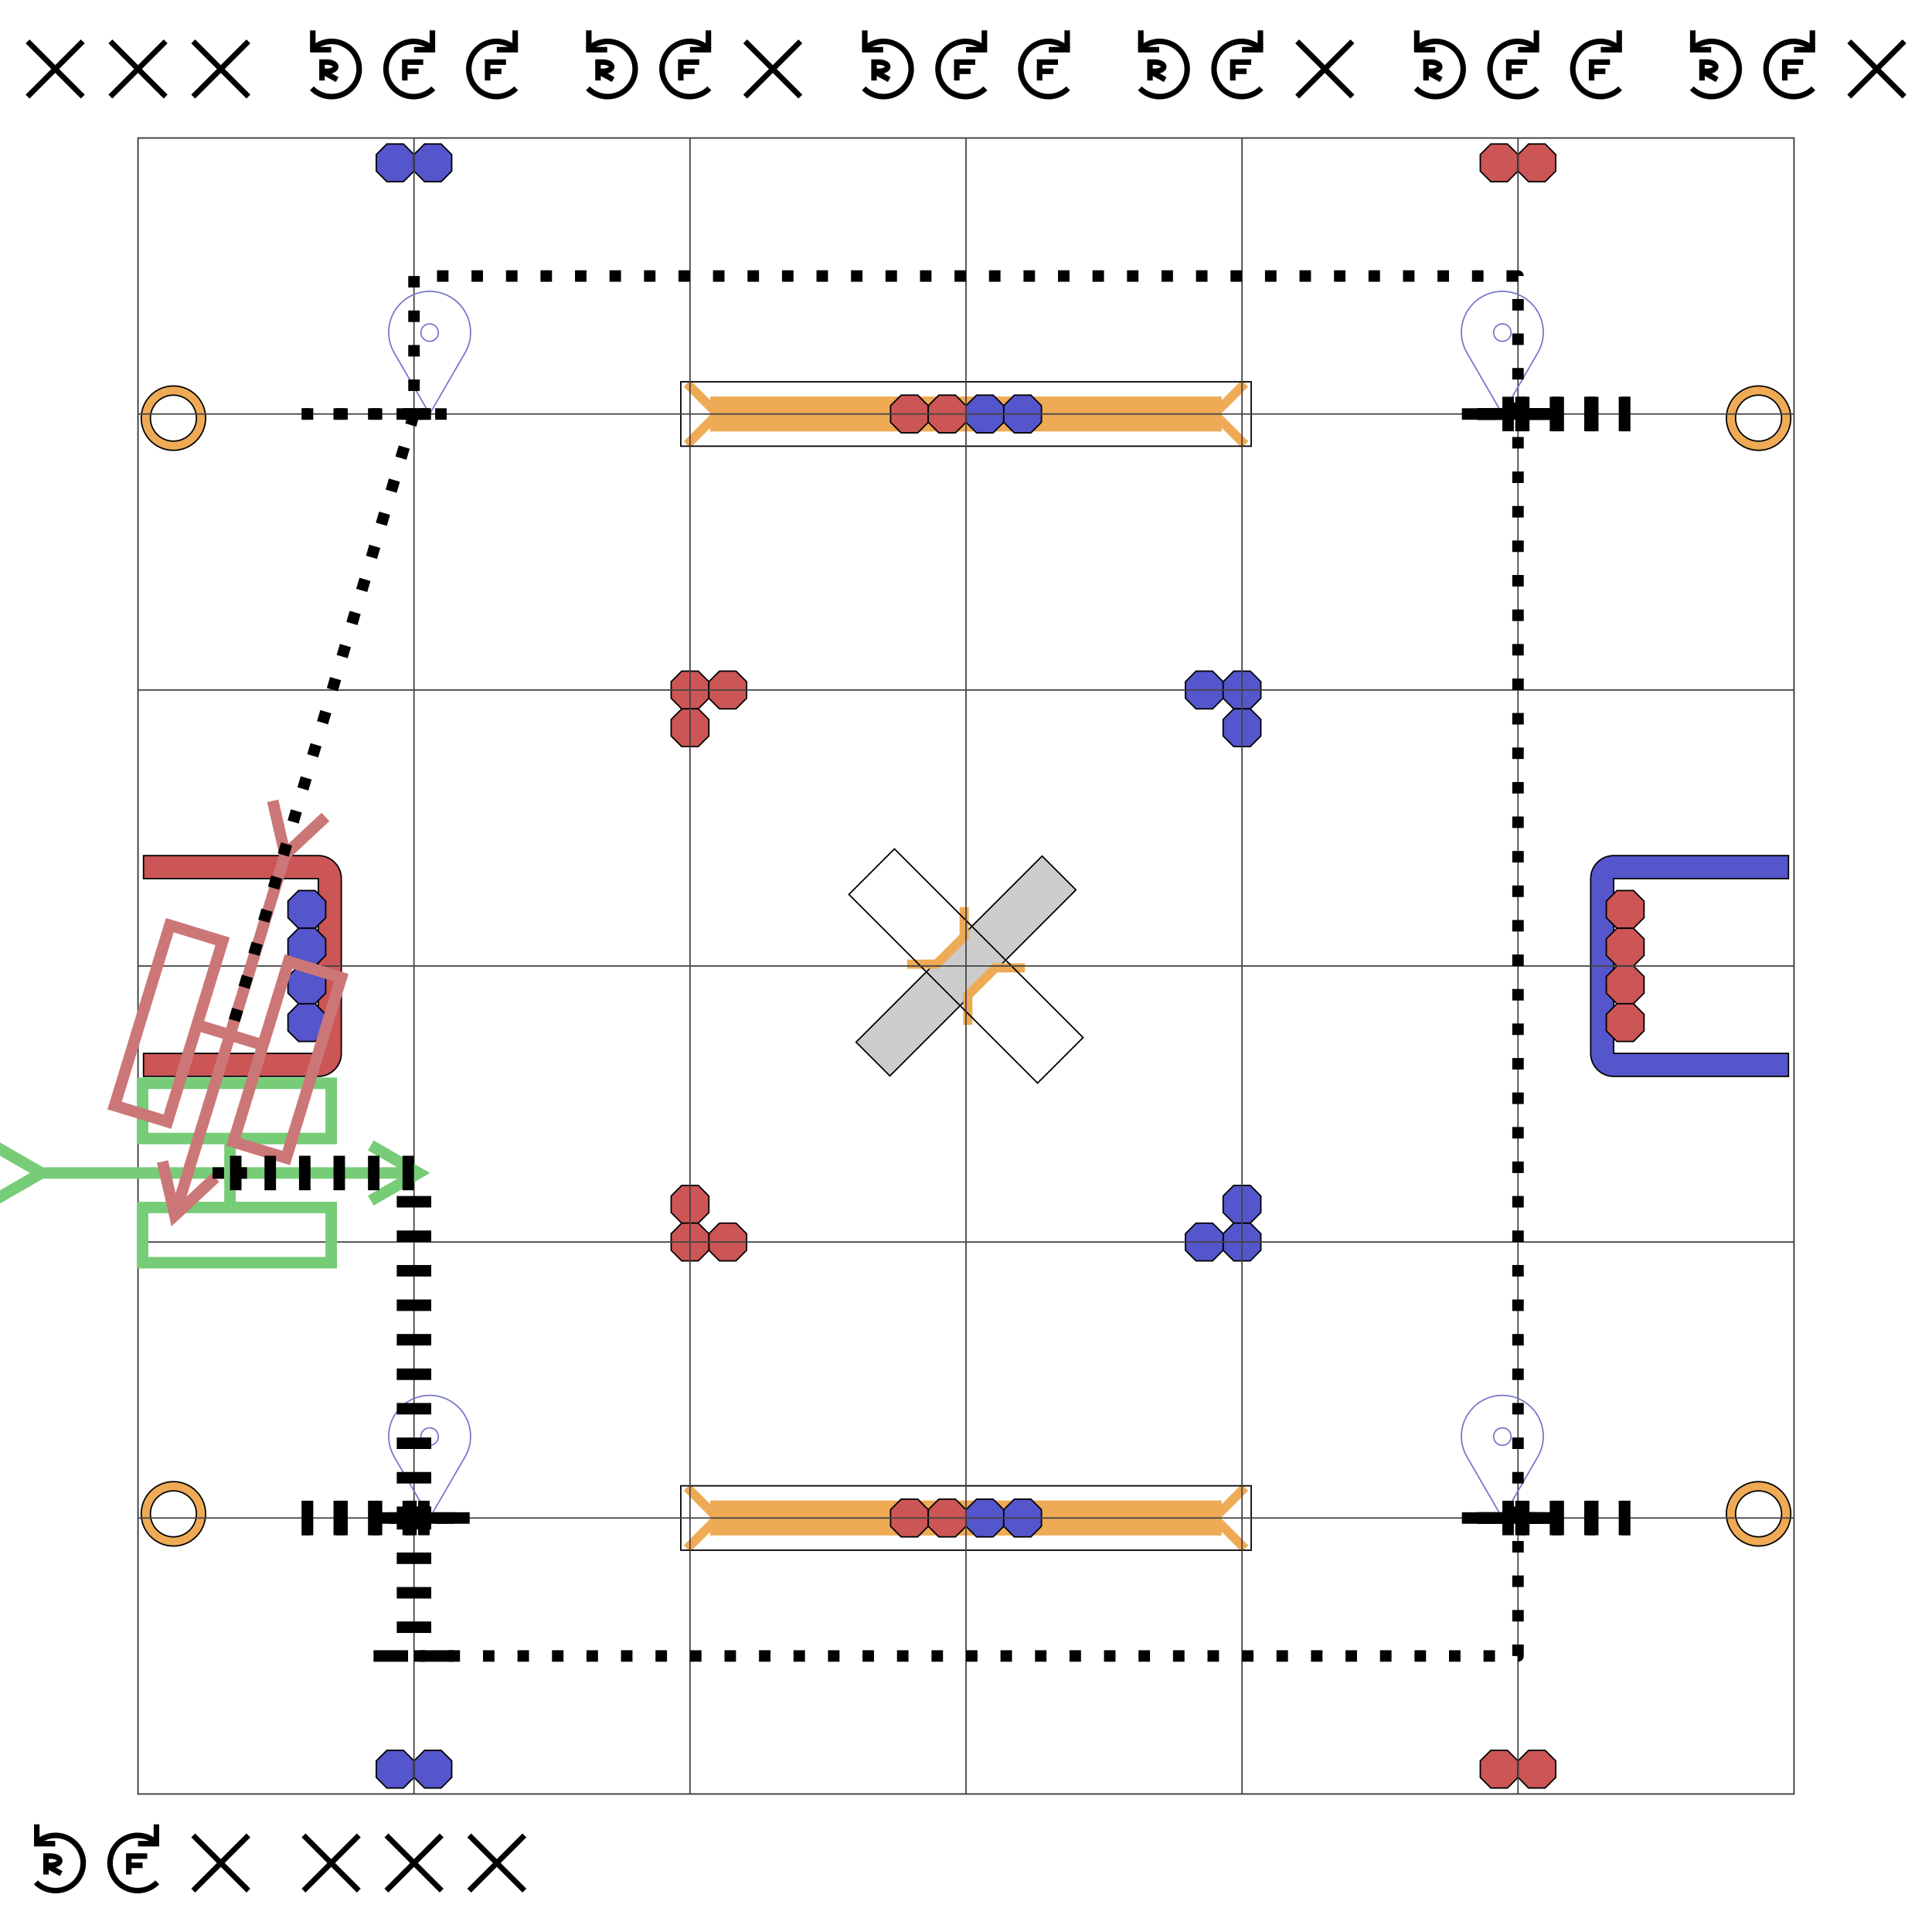
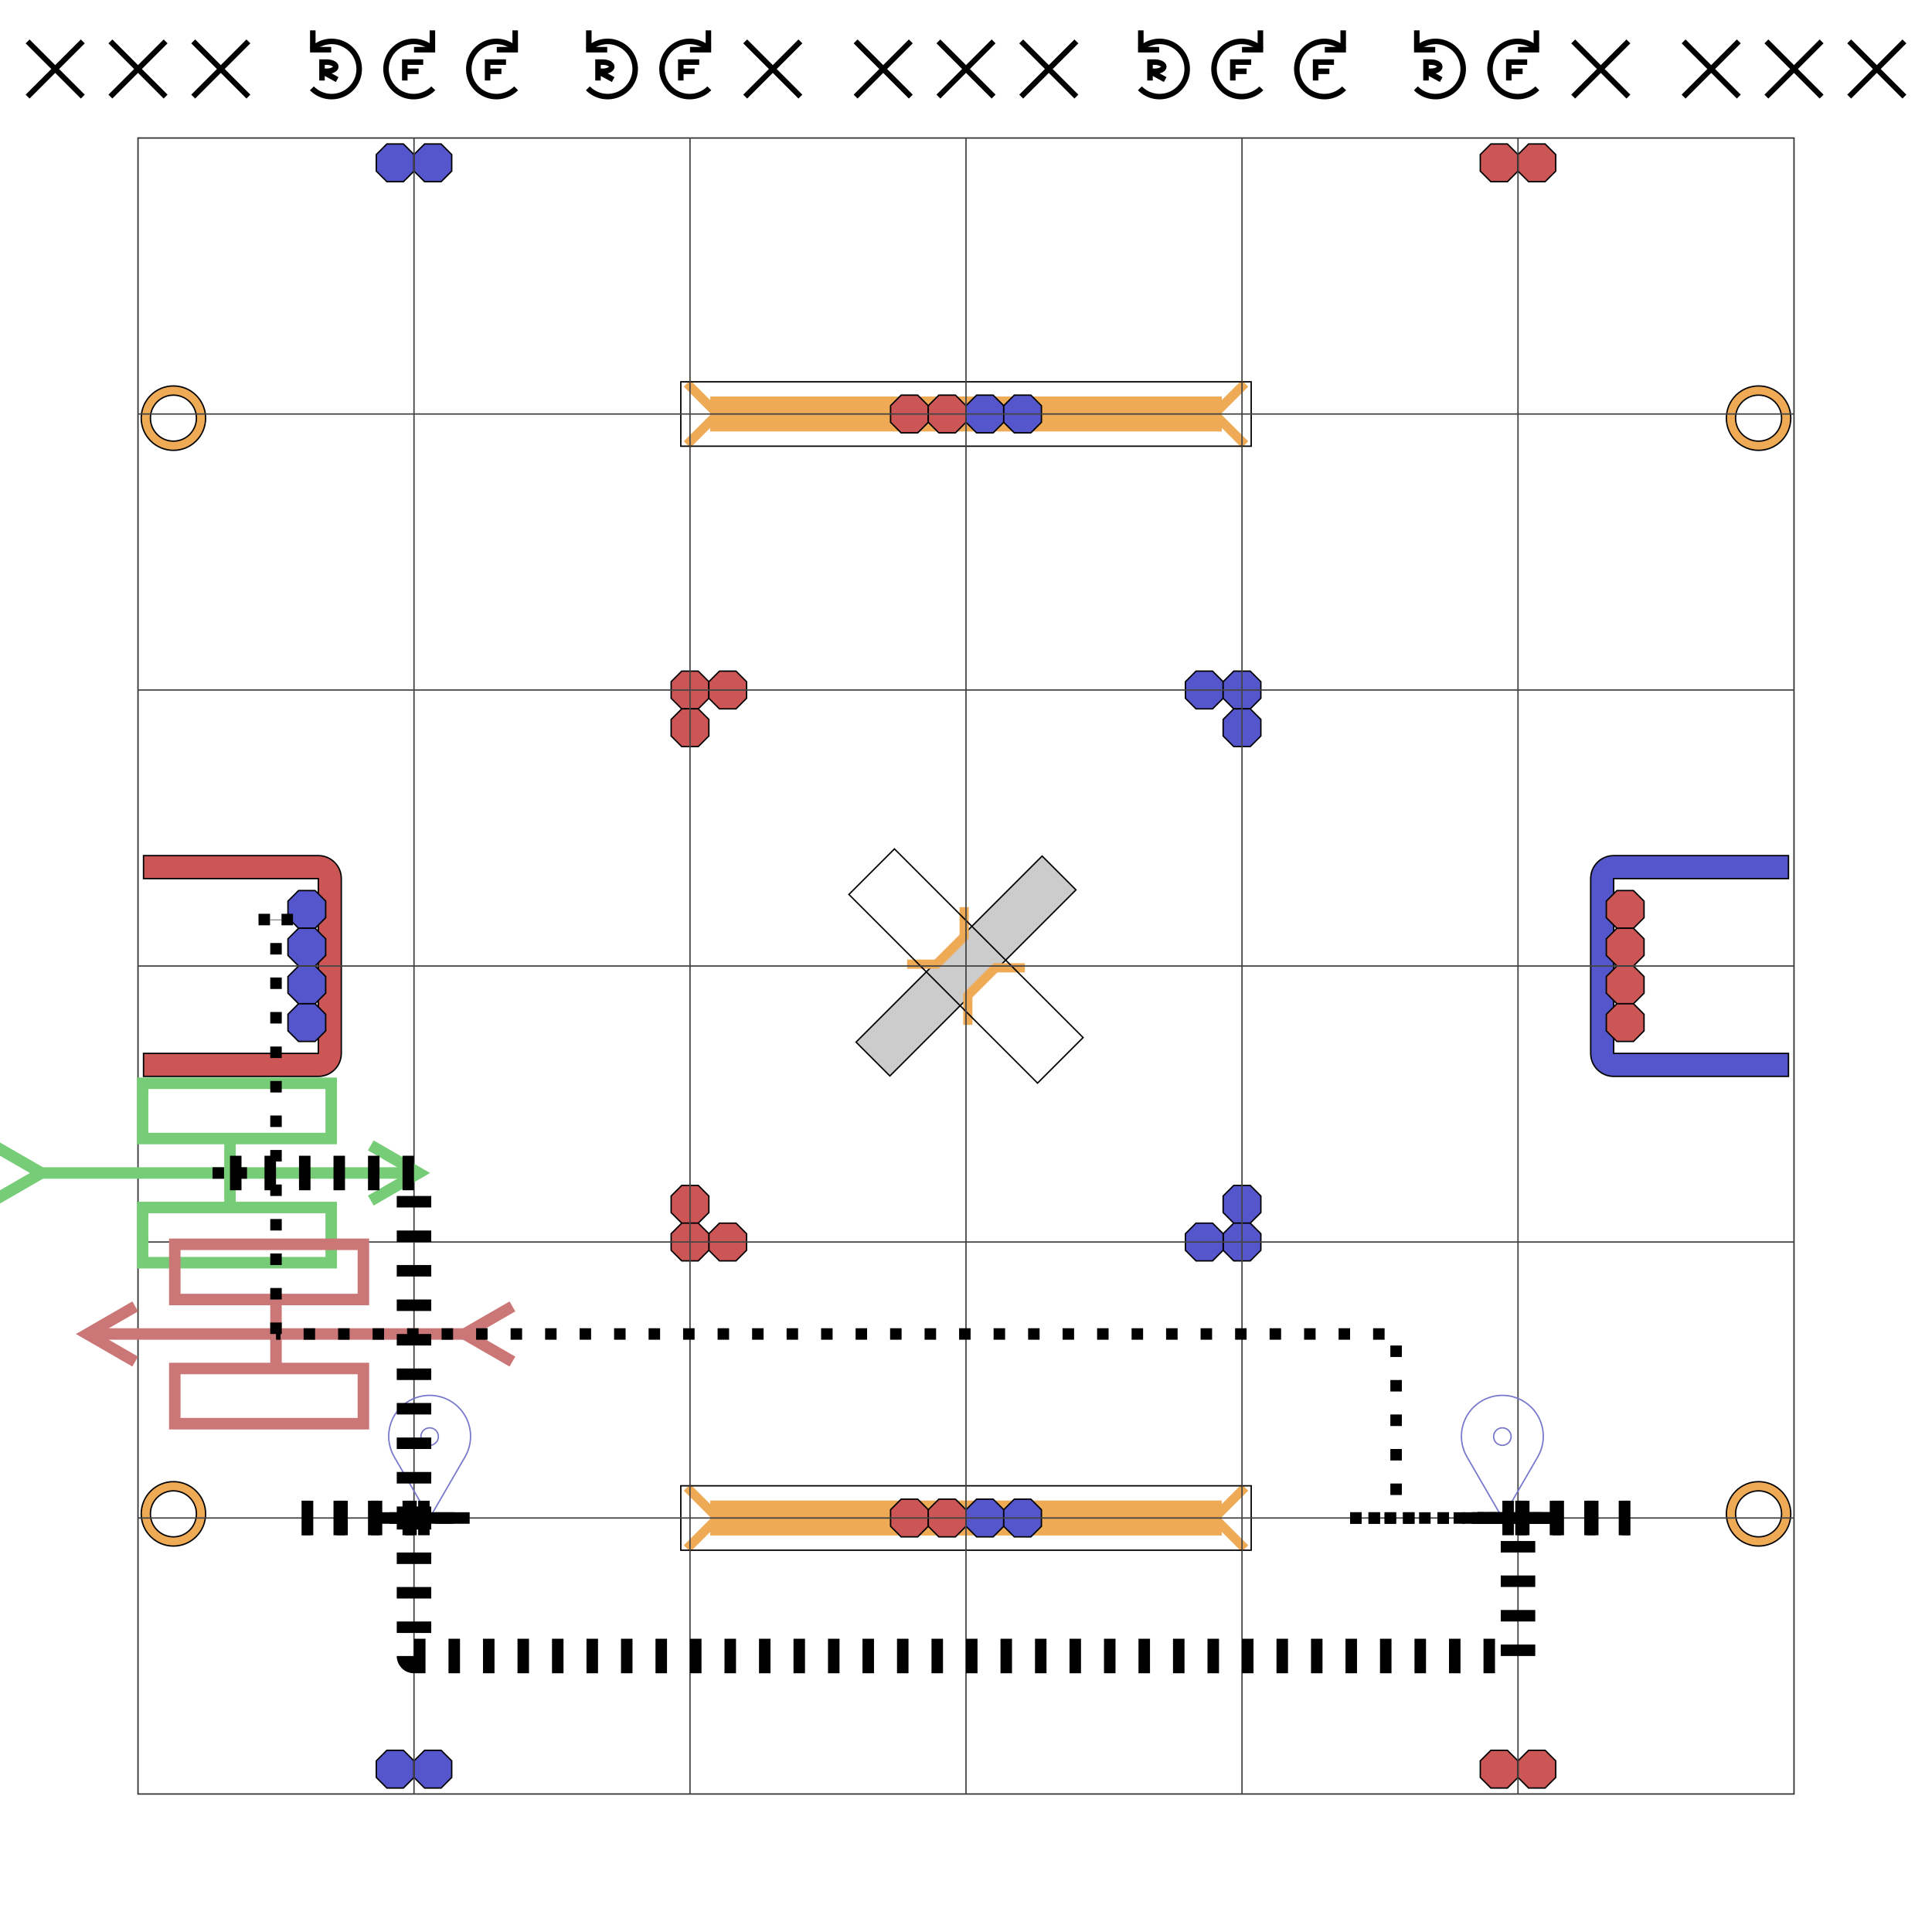
<svg xmlns="http://www.w3.org/2000/svg" version="1.1" width="600" height="600" viewBox="-2100 -2100 4200 4200">
  <g transform="scale(1, -1)">
    <rect x="-2100" y="-2100" width="4200" height="4200" fill="#ffffff" />
    <rect x="-1800" y="-1800" width="3600" height="3600" fill="none" stroke="#333333" stroke-width="3" />
    <path d="M -1788 240 l 380 0 a 50 50 0 0 0 50 -50 l 0 -380 a 50 50 0 0 0 -50 -50 l -380 0  l 0 50 l 380 0 l 0 380 l -380 0 z" fill="#cc5555" stroke="#000000" stroke-width="3" />
    <path d="M 1788 240 l -380 0 a 50 50 0 0 1 -50 -50 l 0 -380 a 50 50 0 0 1 50 -50 l 380 0  l 0 50 l -380 0 l 0 380 l 380 0 z" fill="#5555cc" stroke="#000000" stroke-width="3" />
    <rect x="-550" y="1200" width="20" height="94" transform="rotate(45, -540, 1200)" fill="#eeaa55" />
    <rect x="-550" y="1200" width="20" height="94" transform="rotate(135, -540, 1200)" fill="#eeaa55" />
    <rect x="530" y="1200" width="20" height="94" transform="rotate(-45, 540, 1200)" fill="#eeaa55" />
    <rect x="530" y="1200" width="20" height="94" transform="rotate(-135, 540, 1200)" fill="#eeaa55" />
    <rect x="-550" y="-1200" width="20" height="94" transform="rotate(45, -540, -1200)" fill="#eeaa55" />
    <rect x="-550" y="-1200" width="20" height="94" transform="rotate(135, -540, -1200)" fill="#eeaa55" />
    <rect x="530" y="-1200" width="20" height="94" transform="rotate(-45, 540, -1200)" fill="#eeaa55" />
    <rect x="530" y="-1200" width="20" height="94" transform="rotate(-135, 540, -1200)" fill="#eeaa55" />
    <rect x="-556" y="1162" width="1112" height="76" fill="#eeaa55" />
    <rect x="-620" y="1130" width="1240" height="140" fill="none" stroke="#000000" stroke-width="3" />
    <rect x="-556" y="-1238" width="1112" height="76" fill="#eeaa55" />
    <rect x="-620" y="-1270" width="1240" height="140" fill="none" stroke="#000000" stroke-width="3" />
    <rect x="-286" y="-52" width="572" height="104" transform="rotate(45)" fill="#cccccc" stroke="#000000" stroke-width="3" />
    <polyline points="-128,4 -64,4 -4,64 -4,128" fill="none" stroke="#eeaa55" stroke-width="20" />
    <polyline points="128,-4 64,-4 4,-64 4,-128" fill="none" stroke="#eeaa55" stroke-width="20" />
    <rect x="-290" y="-70" width="580" height="140" transform="rotate(-45)" fill="none" stroke="#000000" stroke-width="3" />
    <path d="M 1118,1728 l 0 36 l 23 23 l 36 0 l 23 -23 l  0 -36 l -23 -23 l -36 0 l -23 23 z" fill="#cc5555" stroke="#000000" stroke-width="3" fill-rule="evenodd" />
    <path d="M 1200,1728 l 0 36 l 23 23 l 36 0 l 23 -23 l  0 -36 l -23 -23 l -36 0 l -23 23 z" fill="#cc5555" stroke="#000000" stroke-width="3" fill-rule="evenodd" />
    <path d="M -164,1182 l 0 36 l 23 23 l 36 0 l 23 -23 l  0 -36 l -23 -23 l -36 0 l -23 23 z" fill="#cc5555" stroke="#000000" stroke-width="3" fill-rule="evenodd" />
    <path d="M -82,1182 l 0 36 l 23 23 l 36 0 l 23 -23 l  0 -36 l -23 -23 l -36 0 l -23 23 z" fill="#cc5555" stroke="#000000" stroke-width="3" fill-rule="evenodd" />
    <path d="M -641,582 l 0 36 l 23 23 l 36 0 l 23 -23 l  0 -36 l -23 -23 l -36 0 l -23 23 z" fill="#cc5555" stroke="#000000" stroke-width="3" fill-rule="evenodd" />
    <path d="M -559,582 l 0 36 l 23 23 l 36 0 l 23 -23 l  0 -36 l -23 -23 l -36 0 l -23 23 z" fill="#cc5555" stroke="#000000" stroke-width="3" fill-rule="evenodd" />
    <path d="M -641,500 l 0 36 l 23 23 l 36 0 l 23 -23 l  0 -36 l -23 -23 l -36 0 l -23 23 z" fill="#cc5555" stroke="#000000" stroke-width="3" fill-rule="evenodd" />
    <path d="M 1392,105 l 0 36 l 23 23 l 36 0 l 23 -23 l  0 -36 l -23 -23 l -36 0 l -23 23 z" fill="#cc5555" stroke="#000000" stroke-width="3" fill-rule="evenodd" />
    <path d="M 1392,23 l 0 36 l 23 23 l 36 0 l 23 -23 l  0 -36 l -23 -23 l -36 0 l -23 23 z" fill="#cc5555" stroke="#000000" stroke-width="3" fill-rule="evenodd" />
    <path d="M 1392,-59 l 0 36 l 23 23 l 36 0 l 23 -23 l  0 -36 l -23 -23 l -36 0 l -23 23 z" fill="#cc5555" stroke="#000000" stroke-width="3" fill-rule="evenodd" />
    <path d="M 1392,-141 l 0 36 l 23 23 l 36 0 l 23 -23 l  0 -36 l -23 -23 l -36 0 l -23 23 z" fill="#cc5555" stroke="#000000" stroke-width="3" fill-rule="evenodd" />
    <path d="M -641,-536 l 0 36 l 23 23 l 36 0 l 23 -23 l  0 -36 l -23 -23 l -36 0 l -23 23 z" fill="#cc5555" stroke="#000000" stroke-width="3" fill-rule="evenodd" />
    <path d="M -559,-618 l 0 36 l 23 23 l 36 0 l 23 -23 l  0 -36 l -23 -23 l -36 0 l -23 23 z" fill="#cc5555" stroke="#000000" stroke-width="3" fill-rule="evenodd" />
    <path d="M -641,-618 l 0 36 l 23 23 l 36 0 l 23 -23 l  0 -36 l -23 -23 l -36 0 l -23 23 z" fill="#cc5555" stroke="#000000" stroke-width="3" fill-rule="evenodd" />
    <path d="M -164,-1218 l 0 36 l 23 23 l 36 0 l 23 -23 l  0 -36 l -23 -23 l -36 0 l -23 23 z" fill="#cc5555" stroke="#000000" stroke-width="3" fill-rule="evenodd" />
    <path d="M -82,-1218 l 0 36 l 23 23 l 36 0 l 23 -23 l  0 -36 l -23 -23 l -36 0 l -23 23 z" fill="#cc5555" stroke="#000000" stroke-width="3" fill-rule="evenodd" />
    <path d="M 1118,-1764 l 0 36 l 23 23 l 36 0 l 23 -23 l  0 -36 l -23 -23 l -36 0 l -23 23 z" fill="#cc5555" stroke="#000000" stroke-width="3" fill-rule="evenodd" />
    <path d="M 1200,-1764 l 0 36 l 23 23 l 36 0 l 23 -23 l  0 -36 l -23 -23 l -36 0 l -23 23 z" fill="#cc5555" stroke="#000000" stroke-width="3" fill-rule="evenodd" />
    <path d="M -1282,1728 l 0 36 l 23 23 l 36 0 l 23 -23 l  0 -36 l -23 -23 l -36 0 l -23 23 z" fill="#5555cc" stroke="#000000" stroke-width="3" fill-rule="evenodd" />
    <path d="M -1200,1728 l 0 36 l 23 23 l 36 0 l 23 -23 l  0 -36 l -23 -23 l -36 0 l -23 23 z" fill="#5555cc" stroke="#000000" stroke-width="3" fill-rule="evenodd" />
    <path d="M 0,1182 l 0 36 l 23 23 l 36 0 l 23 -23 l  0 -36 l -23 -23 l -36 0 l -23 23 z" fill="#5555cc" stroke="#000000" stroke-width="3" fill-rule="evenodd" />
    <path d="M 82,1182 l 0 36 l 23 23 l 36 0 l 23 -23 l  0 -36 l -23 -23 l -36 0 l -23 23 z" fill="#5555cc" stroke="#000000" stroke-width="3" fill-rule="evenodd" />
    <path d="M 477,582 l 0 36 l 23 23 l 36 0 l 23 -23 l  0 -36 l -23 -23 l -36 0 l -23 23 z" fill="#5555cc" stroke="#000000" stroke-width="3" fill-rule="evenodd" />
    <path d="M 559,582 l 0 36 l 23 23 l 36 0 l 23 -23 l  0 -36 l -23 -23 l -36 0 l -23 23 z" fill="#5555cc" stroke="#000000" stroke-width="3" fill-rule="evenodd" />
    <path d="M 559,500 l 0 36 l 23 23 l 36 0 l 23 -23 l  0 -36 l -23 -23 l -36 0 l -23 23 z" fill="#5555cc" stroke="#000000" stroke-width="3" fill-rule="evenodd" />
    <path d="M -1474,105 l 0 36 l 23 23 l 36 0 l 23 -23 l  0 -36 l -23 -23 l -36 0 l -23 23 z" fill="#5555cc" stroke="#000000" stroke-width="3" fill-rule="evenodd" />
    <path d="M -1474,23 l 0 36 l 23 23 l 36 0 l 23 -23 l  0 -36 l -23 -23 l -36 0 l -23 23 z" fill="#5555cc" stroke="#000000" stroke-width="3" fill-rule="evenodd" />
    <path d="M -1474,-59 l 0 36 l 23 23 l 36 0 l 23 -23 l  0 -36 l -23 -23 l -36 0 l -23 23 z" fill="#5555cc" stroke="#000000" stroke-width="3" fill-rule="evenodd" />
    <path d="M -1474,-141 l 0 36 l 23 23 l 36 0 l 23 -23 l  0 -36 l -23 -23 l -36 0 l -23 23 z" fill="#5555cc" stroke="#000000" stroke-width="3" fill-rule="evenodd" />
    <path d="M 559,-536 l 0 36 l 23 23 l 36 0 l 23 -23 l  0 -36 l -23 -23 l -36 0 l -23 23 z" fill="#5555cc" stroke="#000000" stroke-width="3" fill-rule="evenodd" />
    <path d="M 559,-618 l 0 36 l 23 23 l 36 0 l 23 -23 l  0 -36 l -23 -23 l -36 0 l -23 23 z" fill="#5555cc" stroke="#000000" stroke-width="3" fill-rule="evenodd" />
    <path d="M 477,-618 l 0 36 l 23 23 l 36 0 l 23 -23 l  0 -36 l -23 -23 l -36 0 l -23 23 z" fill="#5555cc" stroke="#000000" stroke-width="3" fill-rule="evenodd" />
    <path d="M 0,-1218 l 0 36 l 23 23 l 36 0 l 23 -23 l  0 -36 l -23 -23 l -36 0 l -23 23 z" fill="#5555cc" stroke="#000000" stroke-width="3" fill-rule="evenodd" />
    <path d="M 82,-1218 l 0 36 l 23 23 l 36 0 l 23 -23 l  0 -36 l -23 -23 l -36 0 l -23 23 z" fill="#5555cc" stroke="#000000" stroke-width="3" fill-rule="evenodd" />
    <path d="M -1282,-1764 l 0 36 l 23 23 l 36 0 l 23 -23 l  0 -36 l -23 -23 l -36 0 l -23 23 z" fill="#5555cc" stroke="#000000" stroke-width="3" fill-rule="evenodd" />
    <path d="M -1200,-1764 l 0 36 l 23 23 l 36 0 l 23 -23 l  0 -36 l -23 -23 l -36 0 l -23 23 z" fill="#5555cc" stroke="#000000" stroke-width="3" fill-rule="evenodd" />
    <path d="M -1793,1191 a 70 70 0 0 0 140 0 a 70 70 0 0 0 -140 0 z m 20 0 a 50 50 0 0 0 100 0 a 50 50 0 0 0 -100 0 z" fill="#eeaa55" stroke="#000000" stroke-width="3" fill-rule="evenodd" />
    <path d="M 1653,1191 a 70 70 0 0 0 140 0 a 70 70 0 0 0 -140 0 z m 20 0 a 50 50 0 0 0 100 0 a 50 50 0 0 0 -100 0 z" fill="#eeaa55" stroke="#000000" stroke-width="3" fill-rule="evenodd" />
    <path d="M -1793,-1191 a 70 70 0 0 0 140 0 a 70 70 0 0 0 -140 0 z m 20 0 a 50 50 0 0 0 100 0 a 50 50 0 0 0 -100 0 z" fill="#eeaa55" stroke="#000000" stroke-width="3" fill-rule="evenodd" />
    <path d="M 1653,-1191 a 70 70 0 0 0 140 0 a 70 70 0 0 0 -140 0 z m 20 0 a 50 50 0 0 0 100 0 a 50 50 0 0 0 -100 0 z" fill="#eeaa55" stroke="#000000" stroke-width="3" fill-rule="evenodd" />
    <line x1="-1800" y1="-1200" x2="1800" y2="-1200" stroke="#444444" stroke-width="3" />
    <line x1="-1800" y1="-600" x2="1800" y2="-600" stroke="#444444" stroke-width="3" />
    <line x1="-1800" y1="0" x2="1800" y2="0" stroke="#444444" stroke-width="3" />
    <line x1="-1800" y1="600" x2="1800" y2="600" stroke="#444444" stroke-width="3" />
    <line x1="-1800" y1="1200" x2="1800" y2="1200" stroke="#444444" stroke-width="3" />
    <line x1="-1200" y1="-1800" x2="-1200" y2="1800" stroke="#444444" stroke-width="3" />
    <line x1="-600" y1="-1800" x2="-600" y2="1800" stroke="#444444" stroke-width="3" />
    <line x1="0" y1="-1800" x2="0" y2="1800" stroke="#444444" stroke-width="3" />
    <line x1="600" y1="-1800" x2="600" y2="1800" stroke="#444444" stroke-width="3" />
    <line x1="1200" y1="-1800" x2="1200" y2="1800" stroke="#444444" stroke-width="3" />
    <g transform="translate(-1600.0 -450.0)  rotate(-90)">
      <rect x="-195" y="-190" width="120" height="410" fill="none" stroke="#77cc77" stroke-width="25" />
      <rect x="75" y="-190" width="120" height="410" fill="none" stroke="#77cc77" stroke-width="25" />
      <line x1="-75" y1="0" x2="75" y2="0" stroke="#77cc77" stroke-width="25" />
      <line x1="0" y1="-410" x2="0" y2="410" stroke="#77cc77" stroke-width="25" />
      <polyline points="-60,306 0,410 60,306" fill="none" stroke="#77cc77" stroke-width="25" />
      <polyline points="-60,-514 0,-410 60,-514" fill="none" stroke="#77cc77" stroke-width="25" />
    </g>
-     <g transform="translate(-1600 -150)  rotate(-197)">
+     <g transform="translate(-1500 -800)  rotate(-270)">
      <rect x="-195" y="-190" width="120" height="410" fill="none" stroke="#cc7777" stroke-width="25" />
      <rect x="75" y="-190" width="120" height="410" fill="none" stroke="#cc7777" stroke-width="25" />
      <line x1="-75" y1="0" x2="75" y2="0" stroke="#cc7777" stroke-width="25" />
      <line x1="0" y1="-410" x2="0" y2="410" stroke="#cc7777" stroke-width="25" />
      <polyline points="-60,306 0,410 60,306" fill="none" stroke="#cc7777" stroke-width="25" />
      <polyline points="-60,-514 0,-410 60,-514" fill="none" stroke="#cc7777" stroke-width="25" />
    </g>
    <path d="M -1166,-1200 l -77 133 a 89 89 0 1 0 154 0 z m -19 177 a 19 19 0 0 0 38 0 a 19 19 0 0 0 -38 0 z" fill="none" stroke="#7777cc" stroke-width="3" fill-rule="evenodd" />
    <path d="M 1166,-1200 l -77 133 a 89 89 0 1 0 154 0 z m -19 177 a 19 19 0 0 0 38 0 a 19 19 0 0 0 -38 0 z" fill="none" stroke="#7777cc" stroke-width="3" fill-rule="evenodd" />
-     <path d="M 1166,1200 l -77 133 a 89 89 0 1 0 154 0 z m -19 177 a 19 19 0 0 0 38 0 a 19 19 0 0 0 -38 0 z" fill="none" stroke="#7777cc" stroke-width="3" fill-rule="evenodd" />
-     <path d="M -1166,1200 l -77 133 a 89 89 0 1 0 154 0 z m -19 177 a 19 19 0 0 0 38 0 a 19 19 0 0 0 -38 0 z" fill="none" stroke="#7777cc" stroke-width="3" fill-rule="evenodd" />
    <line x1="-1638.0" y1="-450.0" x2="-1563.0" y2="-450.0" stroke="#000000" stroke-width="25" stroke-dasharray="25,25">
      <animateTransform attributeName="transform" type="rotate" to="360 -1600.0 -450.0" dur="2000ms" repeatCount="indefinite" from="0 -1600.0 -450.0" />
    </line>
    <polyline points="-1600.0,-450.0 -1200,-450 -1200,-1200" fill="none" stroke="#000000" stroke-width="75" stroke-dasharray="25,50" stroke-linejoin="round" stroke-dashoffset="0">
      <animate attributeName="stroke-dashoffset" values="75;0" dur="1000ms" repeatCount="indefinite" />
    </polyline>
    <line x1="-1288" y1="-1200" x2="-1113" y2="-1200" stroke="#000000" stroke-width="25" stroke-dasharray="75,25">
      <animateTransform attributeName="transform" type="rotate" to="360 -1200 -1200" dur="2000ms" repeatCount="indefinite" from="0 -1200 -1200" />
    </line>
    <polyline points="-1200,-1200 -1444.0,-1200.0" fill="none" stroke="#000000" stroke-width="75" stroke-dasharray="25,50" stroke-linejoin="round" stroke-dashoffset="0">
      <animate attributeName="stroke-dashoffset" values="75;0" dur="1000ms" repeatCount="indefinite" />
    </polyline>
    <polyline points="-1444.0,-1200.0 -1166,-1200" fill="none" stroke="#000000" stroke-width="75" stroke-dasharray="25,50" stroke-linejoin="round" stroke-dashoffset="0">
      <animate attributeName="stroke-dashoffset" values="75;0" dur="1000ms" repeatCount="indefinite" />
    </polyline>
    <line x1="-1254" y1="-1200" x2="-1079" y2="-1200" stroke="#000000" stroke-width="25" stroke-dasharray="75,25">
      <animateTransform attributeName="transform" type="rotate" to="360 -1166 -1200" dur="2000ms" repeatCount="indefinite" from="0 -1166 -1200" />
    </line>
    <polyline points="-1166,-1200 -1200,-1200" fill="none" stroke="#000000" stroke-width="75" stroke-dasharray="25,50" stroke-linejoin="round" stroke-dashoffset="0">
      <animate attributeName="stroke-dashoffset" values="75;0" dur="1000ms" repeatCount="indefinite" />
    </polyline>
-     <polyline points="-1200,-1200 -1200,-1500" fill="none" stroke="#000000" stroke-width="75" stroke-dasharray="25,50" stroke-linejoin="round" stroke-dashoffset="0">
-       <animate attributeName="stroke-dashoffset" values="75;0" dur="1000ms" repeatCount="indefinite" />
-     </polyline>
-     <line x1="-1288" y1="-1500" x2="-1113" y2="-1500" stroke="#000000" stroke-width="25" stroke-dasharray="75,25">
-       <animateTransform attributeName="transform" type="rotate" to="360 -1200 -1500" dur="2000ms" repeatCount="indefinite" from="0 -1200 -1500" />
-     </line>
-     <polyline points="-1200,-1500 1200,-1500 1200,-1200" fill="none" stroke="#000000" stroke-width="25" stroke-dasharray="25,50" stroke-linejoin="round" stroke-dashoffset="0">
+     <polyline points="-1200,-1200 -1200,-1500 1200,-1500 1200,-1200" fill="none" stroke="#000000" stroke-width="75" stroke-dasharray="25,50" stroke-linejoin="round" stroke-dashoffset="0">
+       <animate attributeName="stroke-dashoffset" values="75;0" dur="1000ms" repeatCount="indefinite" />
+     </polyline>
+     <line x1="1112" y1="-1200" x2="1287" y2="-1200" stroke="#000000" stroke-width="25" stroke-dasharray="75,25">
+       <animateTransform attributeName="transform" type="rotate" to="360 1200 -1200" dur="2000ms" repeatCount="indefinite" from="0 1200 -1200" />
+     </line>
+     <polyline points="1200,-1200 835,-1200" fill="none" stroke="#000000" stroke-width="25" stroke-dasharray="25,50" stroke-linejoin="round" stroke-dashoffset="0">
+       <animate attributeName="stroke-dashoffset" values="75;0" dur="1000ms" repeatCount="indefinite" />
+     </polyline>
+     <polyline points="835,-1200 1200,-1200" fill="none" stroke="#000000" stroke-width="25" stroke-dasharray="25,50" stroke-linejoin="round" stroke-dashoffset="0">
      <animate attributeName="stroke-dashoffset" values="75;0" dur="1000ms" repeatCount="indefinite" />
    </polyline>
    <line x1="1112" y1="-1200" x2="1287" y2="-1200" stroke="#000000" stroke-width="25" stroke-dasharray="75,25">
      <animateTransform attributeName="transform" type="rotate" to="360 1200 -1200" dur="2000ms" repeatCount="indefinite" from="0 1200 -1200" />
    </line>
    <polyline points="1200,-1200 1444.0,-1200.0" fill="none" stroke="#000000" stroke-width="75" stroke-dasharray="25,50" stroke-linejoin="round" stroke-dashoffset="0">
      <animate attributeName="stroke-dashoffset" values="75;0" dur="1000ms" repeatCount="indefinite" />
    </polyline>
    <polyline points="1444.0,-1200.0 1166,-1200" fill="none" stroke="#000000" stroke-width="75" stroke-dasharray="25,50" stroke-linejoin="round" stroke-dashoffset="0">
      <animate attributeName="stroke-dashoffset" values="75;0" dur="1000ms" repeatCount="indefinite" />
    </polyline>
    <line x1="1078" y1="-1200" x2="1253" y2="-1200" stroke="#000000" stroke-width="25" stroke-dasharray="75,25">
      <animateTransform attributeName="transform" type="rotate" to="360 1166 -1200" dur="2000ms" repeatCount="indefinite" from="0 1166 -1200" />
    </line>
    <polyline points="1166,-1200 1200,-1200" fill="none" stroke="#000000" stroke-width="75" stroke-dasharray="25,50" stroke-linejoin="round" stroke-dashoffset="0">
      <animate attributeName="stroke-dashoffset" values="75;0" dur="1000ms" repeatCount="indefinite" />
    </polyline>
    <line x1="1112" y1="-1200" x2="1287" y2="-1200" stroke="#000000" stroke-width="25" stroke-dasharray="75,25">
      <animateTransform attributeName="transform" type="rotate" to="360 1200 -1200" dur="2000ms" repeatCount="indefinite" from="0 1200 -1200" />
    </line>
-     <line x1="1162" y1="-1200" x2="1237" y2="-1200" stroke="#000000" stroke-width="25" stroke-dasharray="25,25">
-       <animateTransform attributeName="transform" type="rotate" to="360 1200 -1200" dur="2000ms" repeatCount="indefinite" from="0 1200 -1200" />
-     </line>
-     <polyline points="1200,-1200 1200,1200" fill="none" stroke="#000000" stroke-width="25" stroke-dasharray="25,50" stroke-linejoin="round" stroke-dashoffset="0">
-       <animate attributeName="stroke-dashoffset" values="75;0" dur="1000ms" repeatCount="indefinite" />
-     </polyline>
-     <line x1="1112" y1="1200" x2="1287" y2="1200" stroke="#000000" stroke-width="25" stroke-dasharray="75,25">
-       <animateTransform attributeName="transform" type="rotate" to="360 1200 1200" dur="2000ms" repeatCount="indefinite" from="0 1200 1200" />
-     </line>
-     <polyline points="1200,1200 1444.0,1200.0" fill="none" stroke="#000000" stroke-width="75" stroke-dasharray="25,50" stroke-linejoin="round" stroke-dashoffset="0">
-       <animate attributeName="stroke-dashoffset" values="75;0" dur="1000ms" repeatCount="indefinite" />
-     </polyline>
-     <polyline points="1444.0,1200.0 1166,1200" fill="none" stroke="#000000" stroke-width="75" stroke-dasharray="25,50" stroke-linejoin="round" stroke-dashoffset="0">
-       <animate attributeName="stroke-dashoffset" values="75;0" dur="1000ms" repeatCount="indefinite" />
-     </polyline>
-     <line x1="1078" y1="1200" x2="1253" y2="1200" stroke="#000000" stroke-width="25" stroke-dasharray="75,25">
-       <animateTransform attributeName="transform" type="rotate" to="360 1166 1200" dur="2000ms" repeatCount="indefinite" from="0 1166 1200" />
-     </line>
-     <polyline points="1166,1200 1200,1200" fill="none" stroke="#000000" stroke-width="75" stroke-dasharray="25,50" stroke-linejoin="round" stroke-dashoffset="0">
-       <animate attributeName="stroke-dashoffset" values="75;0" dur="1000ms" repeatCount="indefinite" />
-     </polyline>
-     <line x1="1112" y1="1200" x2="1287" y2="1200" stroke="#000000" stroke-width="25" stroke-dasharray="75,25">
-       <animateTransform attributeName="transform" type="rotate" to="360 1200 1200" dur="2000ms" repeatCount="indefinite" from="0 1200 1200" />
-     </line>
-     <line x1="1112" y1="1200" x2="1287" y2="1200" stroke="#000000" stroke-width="25" stroke-dasharray="75,25">
-       <animateTransform attributeName="transform" type="rotate" to="360 1200 1200" dur="2000ms" repeatCount="indefinite" from="0 1200 1200" />
-     </line>
-     <line x1="1112" y1="1200" x2="1287" y2="1200" stroke="#000000" stroke-width="25" stroke-dasharray="75,25">
-       <animateTransform attributeName="transform" type="rotate" to="360 1200 1200" dur="2000ms" repeatCount="indefinite" from="0 1200 1200" />
-     </line>
-     <polyline points="1200,1200 1200,1500 -1200,1500 -1200,1200" fill="none" stroke="#000000" stroke-width="25" stroke-dasharray="25,50" stroke-linejoin="round" stroke-dashoffset="0">
-       <animate attributeName="stroke-dashoffset" values="75;0" dur="1000ms" repeatCount="indefinite" />
-     </polyline>
-     <polyline points="-1200,1200 -1444.0,1200.0" fill="none" stroke="#000000" stroke-width="25" stroke-dasharray="25,50" stroke-linejoin="round" stroke-dashoffset="0">
-       <animate attributeName="stroke-dashoffset" values="75;0" dur="1000ms" repeatCount="indefinite" />
-     </polyline>
-     <polyline points="-1444.0,1200.0 -1166,1200" fill="none" stroke="#000000" stroke-width="25" stroke-dasharray="25,50" stroke-linejoin="round" stroke-dashoffset="0">
-       <animate attributeName="stroke-dashoffset" values="75;0" dur="1000ms" repeatCount="indefinite" />
-     </polyline>
-     <line x1="-1204" y1="1200" x2="-1129" y2="1200" stroke="#000000" stroke-width="25" stroke-dasharray="25,25">
-       <animateTransform attributeName="transform" type="rotate" to="360 -1166 1200" dur="2000ms" repeatCount="indefinite" from="0 -1166 1200" />
-     </line>
-     <polyline points="-1166,1200 -1200,1200" fill="none" stroke="#000000" stroke-width="25" stroke-dasharray="25,50" stroke-linejoin="round" stroke-dashoffset="0">
-       <animate attributeName="stroke-dashoffset" values="75;0" dur="1000ms" repeatCount="indefinite" />
-     </polyline>
-     <line x1="-1238" y1="1200" x2="-1163" y2="1200" stroke="#000000" stroke-width="25" stroke-dasharray="25,25">
-       <animateTransform attributeName="transform" type="rotate" to="360 -1200 1200" dur="2000ms" repeatCount="indefinite" from="0 -1200 1200" />
-     </line>
-     <polyline points="-1200,1200 -1600,-150" fill="none" stroke="#000000" stroke-width="25" stroke-dasharray="25,50" stroke-linejoin="round" stroke-dashoffset="0">
-       <animate attributeName="stroke-dashoffset" values="75;0" dur="1000ms" repeatCount="indefinite" />
-     </polyline>
+     <line x1="1112" y1="-1200" x2="1287" y2="-1200" stroke="#000000" stroke-width="25" stroke-dasharray="75,25">
+       <animateTransform attributeName="transform" type="rotate" to="360 1200 -1200" dur="2000ms" repeatCount="indefinite" from="0 1200 -1200" />
+     </line>
+     <polyline points="1200,-1200 835,-1200" fill="none" stroke="#000000" stroke-width="25" stroke-dasharray="25,50" stroke-linejoin="round" stroke-dashoffset="0">
+       <animate attributeName="stroke-dashoffset" values="75;0" dur="1000ms" repeatCount="indefinite" />
+     </polyline>
+     <polyline points="835,-1200 935,-1200 935,-800 -1500,-800" fill="none" stroke="#000000" stroke-width="25" stroke-dasharray="25,50" stroke-linejoin="round" stroke-dashoffset="0">
+       <animate attributeName="stroke-dashoffset" values="75;0" dur="1000ms" repeatCount="indefinite" />
+     </polyline>
+     <polyline points="-1500,-800 -1500.0,101.0" fill="none" stroke="#000000" stroke-width="25" stroke-dasharray="25,50" stroke-linejoin="round" stroke-dashoffset="0">
+       <animate attributeName="stroke-dashoffset" values="75;0" dur="1000ms" repeatCount="indefinite" />
+     </polyline>
+     <line x1="-1538.0" y1="101.0" x2="-1463.0" y2="101.0" stroke="#000000" stroke-width="25" stroke-dasharray="25,25">
+       <animateTransform attributeName="transform" type="rotate" to="360 -1500.0 101.0" dur="2000ms" repeatCount="indefinite" from="0 -1500.0 101.0" />
+     </line>
    <line x1="-2040" y1="1890" x2="-1920" y2="2010" stroke="#000000" stroke-width="12" />
    <line x1="-2040" y1="2010" x2="-1920" y2="1890" stroke="#000000" stroke-width="12" />
    <line x1="-1860" y1="1890" x2="-1740" y2="2010" stroke="#000000" stroke-width="12" />
    <line x1="-1860" y1="2010" x2="-1740" y2="1890" stroke="#000000" stroke-width="12" />
    <line x1="-1680" y1="1890" x2="-1560" y2="2010" stroke="#000000" stroke-width="12" />
    <line x1="-1680" y1="2010" x2="-1560" y2="1890" stroke="#000000" stroke-width="12" />
    <path d="M -1422,1908 a 60 60 0 1 1 0 84" fill="none" stroke="#000000" stroke-width="12" />
    <path d="M -1380 1992 l -40 0 l 0 42" fill="none" stroke="#000000" stroke-width="12" />
    <path d="M -1400 1925 l 0 40 l 10 0 a 20 10 0 0 0 0 -20 l -10 0 l 33 -18" fill="none" stroke="#000000" stroke-width="12" />
    <path d="M -1158,1908 a 60 60 0 1 0 0 84" fill="none" stroke="#000000" stroke-width="12" />
    <path d="M -1200 1992 l 40 0 l 0 42" fill="none" stroke="#000000" stroke-width="12" />
    <path d="M -1180,1965 l -40 0 l 0 -40 m 0 20 l 30 0" fill="none" stroke="#000000" stroke-width="12" />
    <path d="M -978,1908 a 60 60 0 1 0 0 84" fill="none" stroke="#000000" stroke-width="12" />
    <path d="M -1020 1992 l 40 0 l 0 42" fill="none" stroke="#000000" stroke-width="12" />
    <path d="M -1000,1965 l -40 0 l 0 -40 m 0 20 l 30 0" fill="none" stroke="#000000" stroke-width="12" />
    <path d="M -822,1908 a 60 60 0 1 1 0 84" fill="none" stroke="#000000" stroke-width="12" />
    <path d="M -780 1992 l -40 0 l 0 42" fill="none" stroke="#000000" stroke-width="12" />
    <path d="M -800 1925 l 0 40 l 10 0 a 20 10 0 0 0 0 -20 l -10 0 l 33 -18" fill="none" stroke="#000000" stroke-width="12" />
    <path d="M -558,1908 a 60 60 0 1 0 0 84" fill="none" stroke="#000000" stroke-width="12" />
    <path d="M -600 1992 l 40 0 l 0 42" fill="none" stroke="#000000" stroke-width="12" />
    <path d="M -580,1965 l -40 0 l 0 -40 m 0 20 l 30 0" fill="none" stroke="#000000" stroke-width="12" />
    <line x1="-480" y1="1890" x2="-360" y2="2010" stroke="#000000" stroke-width="12" />
    <line x1="-480" y1="2010" x2="-360" y2="1890" stroke="#000000" stroke-width="12" />
-     <path d="M -222,1908 a 60 60 0 1 1 0 84" fill="none" stroke="#000000" stroke-width="12" />
-     <path d="M -180 1992 l -40 0 l 0 42" fill="none" stroke="#000000" stroke-width="12" />
-     <path d="M -200 1925 l 0 40 l 10 0 a 20 10 0 0 0 0 -20 l -10 0 l 33 -18" fill="none" stroke="#000000" stroke-width="12" />
-     <path d="M 42,1908 a 60 60 0 1 0 0 84" fill="none" stroke="#000000" stroke-width="12" />
-     <path d="M 0 1992 l 40 0 l 0 42" fill="none" stroke="#000000" stroke-width="12" />
-     <path d="M 20,1965 l -40 0 l 0 -40 m 0 20 l 30 0" fill="none" stroke="#000000" stroke-width="12" />
-     <path d="M 222,1908 a 60 60 0 1 0 0 84" fill="none" stroke="#000000" stroke-width="12" />
-     <path d="M 180 1992 l 40 0 l 0 42" fill="none" stroke="#000000" stroke-width="12" />
-     <path d="M 200,1965 l -40 0 l 0 -40 m 0 20 l 30 0" fill="none" stroke="#000000" stroke-width="12" />
+     <line x1="-240" y1="1890" x2="-120" y2="2010" stroke="#000000" stroke-width="12" />
+     <line x1="-240" y1="2010" x2="-120" y2="1890" stroke="#000000" stroke-width="12" />
+     <line x1="-60" y1="1890" x2="60" y2="2010" stroke="#000000" stroke-width="12" />
+     <line x1="-60" y1="2010" x2="60" y2="1890" stroke="#000000" stroke-width="12" />
+     <line x1="120" y1="1890" x2="240" y2="2010" stroke="#000000" stroke-width="12" />
+     <line x1="120" y1="2010" x2="240" y2="1890" stroke="#000000" stroke-width="12" />
    <path d="M 378,1908 a 60 60 0 1 1 0 84" fill="none" stroke="#000000" stroke-width="12" />
    <path d="M 420 1992 l -40 0 l 0 42" fill="none" stroke="#000000" stroke-width="12" />
    <path d="M 400 1925 l 0 40 l 10 0 a 20 10 0 0 0 0 -20 l -10 0 l 33 -18" fill="none" stroke="#000000" stroke-width="12" />
    <path d="M 642,1908 a 60 60 0 1 0 0 84" fill="none" stroke="#000000" stroke-width="12" />
    <path d="M 600 1992 l 40 0 l 0 42" fill="none" stroke="#000000" stroke-width="12" />
    <path d="M 620,1965 l -40 0 l 0 -40 m 0 20 l 30 0" fill="none" stroke="#000000" stroke-width="12" />
-     <line x1="720" y1="1890" x2="840" y2="2010" stroke="#000000" stroke-width="12" />
-     <line x1="720" y1="2010" x2="840" y2="1890" stroke="#000000" stroke-width="12" />
+     <path d="M 822,1908 a 60 60 0 1 0 0 84" fill="none" stroke="#000000" stroke-width="12" />
+     <path d="M 780 1992 l 40 0 l 0 42" fill="none" stroke="#000000" stroke-width="12" />
+     <path d="M 800,1965 l -40 0 l 0 -40 m 0 20 l 30 0" fill="none" stroke="#000000" stroke-width="12" />
    <path d="M 978,1908 a 60 60 0 1 1 0 84" fill="none" stroke="#000000" stroke-width="12" />
    <path d="M 1020 1992 l -40 0 l 0 42" fill="none" stroke="#000000" stroke-width="12" />
    <path d="M 1000 1925 l 0 40 l 10 0 a 20 10 0 0 0 0 -20 l -10 0 l 33 -18" fill="none" stroke="#000000" stroke-width="12" />
    <path d="M 1242,1908 a 60 60 0 1 0 0 84" fill="none" stroke="#000000" stroke-width="12" />
    <path d="M 1200 1992 l 40 0 l 0 42" fill="none" stroke="#000000" stroke-width="12" />
    <path d="M 1220,1965 l -40 0 l 0 -40 m 0 20 l 30 0" fill="none" stroke="#000000" stroke-width="12" />
-     <path d="M 1422,1908 a 60 60 0 1 0 0 84" fill="none" stroke="#000000" stroke-width="12" />
-     <path d="M 1380 1992 l 40 0 l 0 42" fill="none" stroke="#000000" stroke-width="12" />
-     <path d="M 1400,1965 l -40 0 l 0 -40 m 0 20 l 30 0" fill="none" stroke="#000000" stroke-width="12" />
-     <path d="M 1578,1908 a 60 60 0 1 1 0 84" fill="none" stroke="#000000" stroke-width="12" />
-     <path d="M 1620 1992 l -40 0 l 0 42" fill="none" stroke="#000000" stroke-width="12" />
-     <path d="M 1600 1925 l 0 40 l 10 0 a 20 10 0 0 0 0 -20 l -10 0 l 33 -18" fill="none" stroke="#000000" stroke-width="12" />
-     <path d="M 1842,1908 a 60 60 0 1 0 0 84" fill="none" stroke="#000000" stroke-width="12" />
-     <path d="M 1800 1992 l 40 0 l 0 42" fill="none" stroke="#000000" stroke-width="12" />
-     <path d="M 1820,1965 l -40 0 l 0 -40 m 0 20 l 30 0" fill="none" stroke="#000000" stroke-width="12" />
+     <line x1="1320" y1="1890" x2="1440" y2="2010" stroke="#000000" stroke-width="12" />
+     <line x1="1320" y1="2010" x2="1440" y2="1890" stroke="#000000" stroke-width="12" />
+     <line x1="1560" y1="1890" x2="1680" y2="2010" stroke="#000000" stroke-width="12" />
+     <line x1="1560" y1="2010" x2="1680" y2="1890" stroke="#000000" stroke-width="12" />
+     <line x1="1740" y1="1890" x2="1860" y2="2010" stroke="#000000" stroke-width="12" />
+     <line x1="1740" y1="2010" x2="1860" y2="1890" stroke="#000000" stroke-width="12" />
    <line x1="1920" y1="1890" x2="2040" y2="2010" stroke="#000000" stroke-width="12" />
    <line x1="1920" y1="2010" x2="2040" y2="1890" stroke="#000000" stroke-width="12" />
-     <line x1="2160" y1="1890" x2="2280" y2="2010" stroke="#000000" stroke-width="12" />
-     <line x1="2160" y1="2010" x2="2280" y2="1890" stroke="#000000" stroke-width="12" />
-     <line x1="2340" y1="1890" x2="2460" y2="2010" stroke="#000000" stroke-width="12" />
-     <line x1="2340" y1="2010" x2="2460" y2="1890" stroke="#000000" stroke-width="12" />
-     <line x1="2520" y1="1890" x2="2640" y2="2010" stroke="#000000" stroke-width="12" />
-     <line x1="2520" y1="2010" x2="2640" y2="1890" stroke="#000000" stroke-width="12" />
-     <path d="M 2778,1908 a 60 60 0 1 1 0 84" fill="none" stroke="#000000" stroke-width="12" />
-     <path d="M 2820 1992 l -40 0 l 0 42" fill="none" stroke="#000000" stroke-width="12" />
-     <path d="M 2800 1925 l 0 40 l 10 0 a 20 10 0 0 0 0 -20 l -10 0 l 33 -18" fill="none" stroke="#000000" stroke-width="12" />
-     <path d="M 3042,1908 a 60 60 0 1 0 0 84" fill="none" stroke="#000000" stroke-width="12" />
-     <path d="M 3000 1992 l 40 0 l 0 42" fill="none" stroke="#000000" stroke-width="12" />
-     <path d="M 3020,1965 l -40 0 l 0 -40 m 0 20 l 30 0" fill="none" stroke="#000000" stroke-width="12" />
-     <path d="M 3222,1908 a 60 60 0 1 0 0 84" fill="none" stroke="#000000" stroke-width="12" />
-     <path d="M 3180 1992 l 40 0 l 0 42" fill="none" stroke="#000000" stroke-width="12" />
-     <path d="M 3200,1965 l -40 0 l 0 -40 m 0 20 l 30 0" fill="none" stroke="#000000" stroke-width="12" />
-     <path d="M -2022,-1992 a 60 60 0 1 1 0 84" fill="none" stroke="#000000" stroke-width="12" />
-     <path d="M -1980 -1908 l -40 0 l 0 42" fill="none" stroke="#000000" stroke-width="12" />
-     <path d="M -2000 -1975 l 0 40 l 10 0 a 20 10 0 0 0 0 -20 l -10 0 l 33 -18" fill="none" stroke="#000000" stroke-width="12" />
-     <path d="M -1758,-1992 a 60 60 0 1 0 0 84" fill="none" stroke="#000000" stroke-width="12" />
-     <path d="M -1800 -1908 l 40 0 l 0 42" fill="none" stroke="#000000" stroke-width="12" />
-     <path d="M -1780,-1935 l -40 0 l 0 -40 m 0 20 l 30 0" fill="none" stroke="#000000" stroke-width="12" />
-     <line x1="-1680" y1="-2010" x2="-1560" y2="-1890" stroke="#000000" stroke-width="12" />
-     <line x1="-1680" y1="-1890" x2="-1560" y2="-2010" stroke="#000000" stroke-width="12" />
-     <line x1="-1440" y1="-2010" x2="-1320" y2="-1890" stroke="#000000" stroke-width="12" />
-     <line x1="-1440" y1="-1890" x2="-1320" y2="-2010" stroke="#000000" stroke-width="12" />
-     <line x1="-1260" y1="-2010" x2="-1140" y2="-1890" stroke="#000000" stroke-width="12" />
-     <line x1="-1260" y1="-1890" x2="-1140" y2="-2010" stroke="#000000" stroke-width="12" />
-     <line x1="-1080" y1="-2010" x2="-960" y2="-1890" stroke="#000000" stroke-width="12" />
-     <line x1="-1080" y1="-1890" x2="-960" y2="-2010" stroke="#000000" stroke-width="12" />
+     <path d="M 2178,1908 a 60 60 0 1 1 0 84" fill="none" stroke="#000000" stroke-width="12" />
+     <path d="M 2220 1992 l -40 0 l 0 42" fill="none" stroke="#000000" stroke-width="12" />
+     <path d="M 2200 1925 l 0 40 l 10 0 a 20 10 0 0 0 0 -20 l -10 0 l 33 -18" fill="none" stroke="#000000" stroke-width="12" />
+     <path d="M 2442,1908 a 60 60 0 1 0 0 84" fill="none" stroke="#000000" stroke-width="12" />
+     <path d="M 2400 1992 l 40 0 l 0 42" fill="none" stroke="#000000" stroke-width="12" />
+     <path d="M 2420,1965 l -40 0 l 0 -40 m 0 20 l 30 0" fill="none" stroke="#000000" stroke-width="12" />
+     <path d="M 2622,1908 a 60 60 0 1 0 0 84" fill="none" stroke="#000000" stroke-width="12" />
+     <path d="M 2580 1992 l 40 0 l 0 42" fill="none" stroke="#000000" stroke-width="12" />
+     <path d="M 2600,1965 l -40 0 l 0 -40 m 0 20 l 30 0" fill="none" stroke="#000000" stroke-width="12" />
  </g>
</svg>
